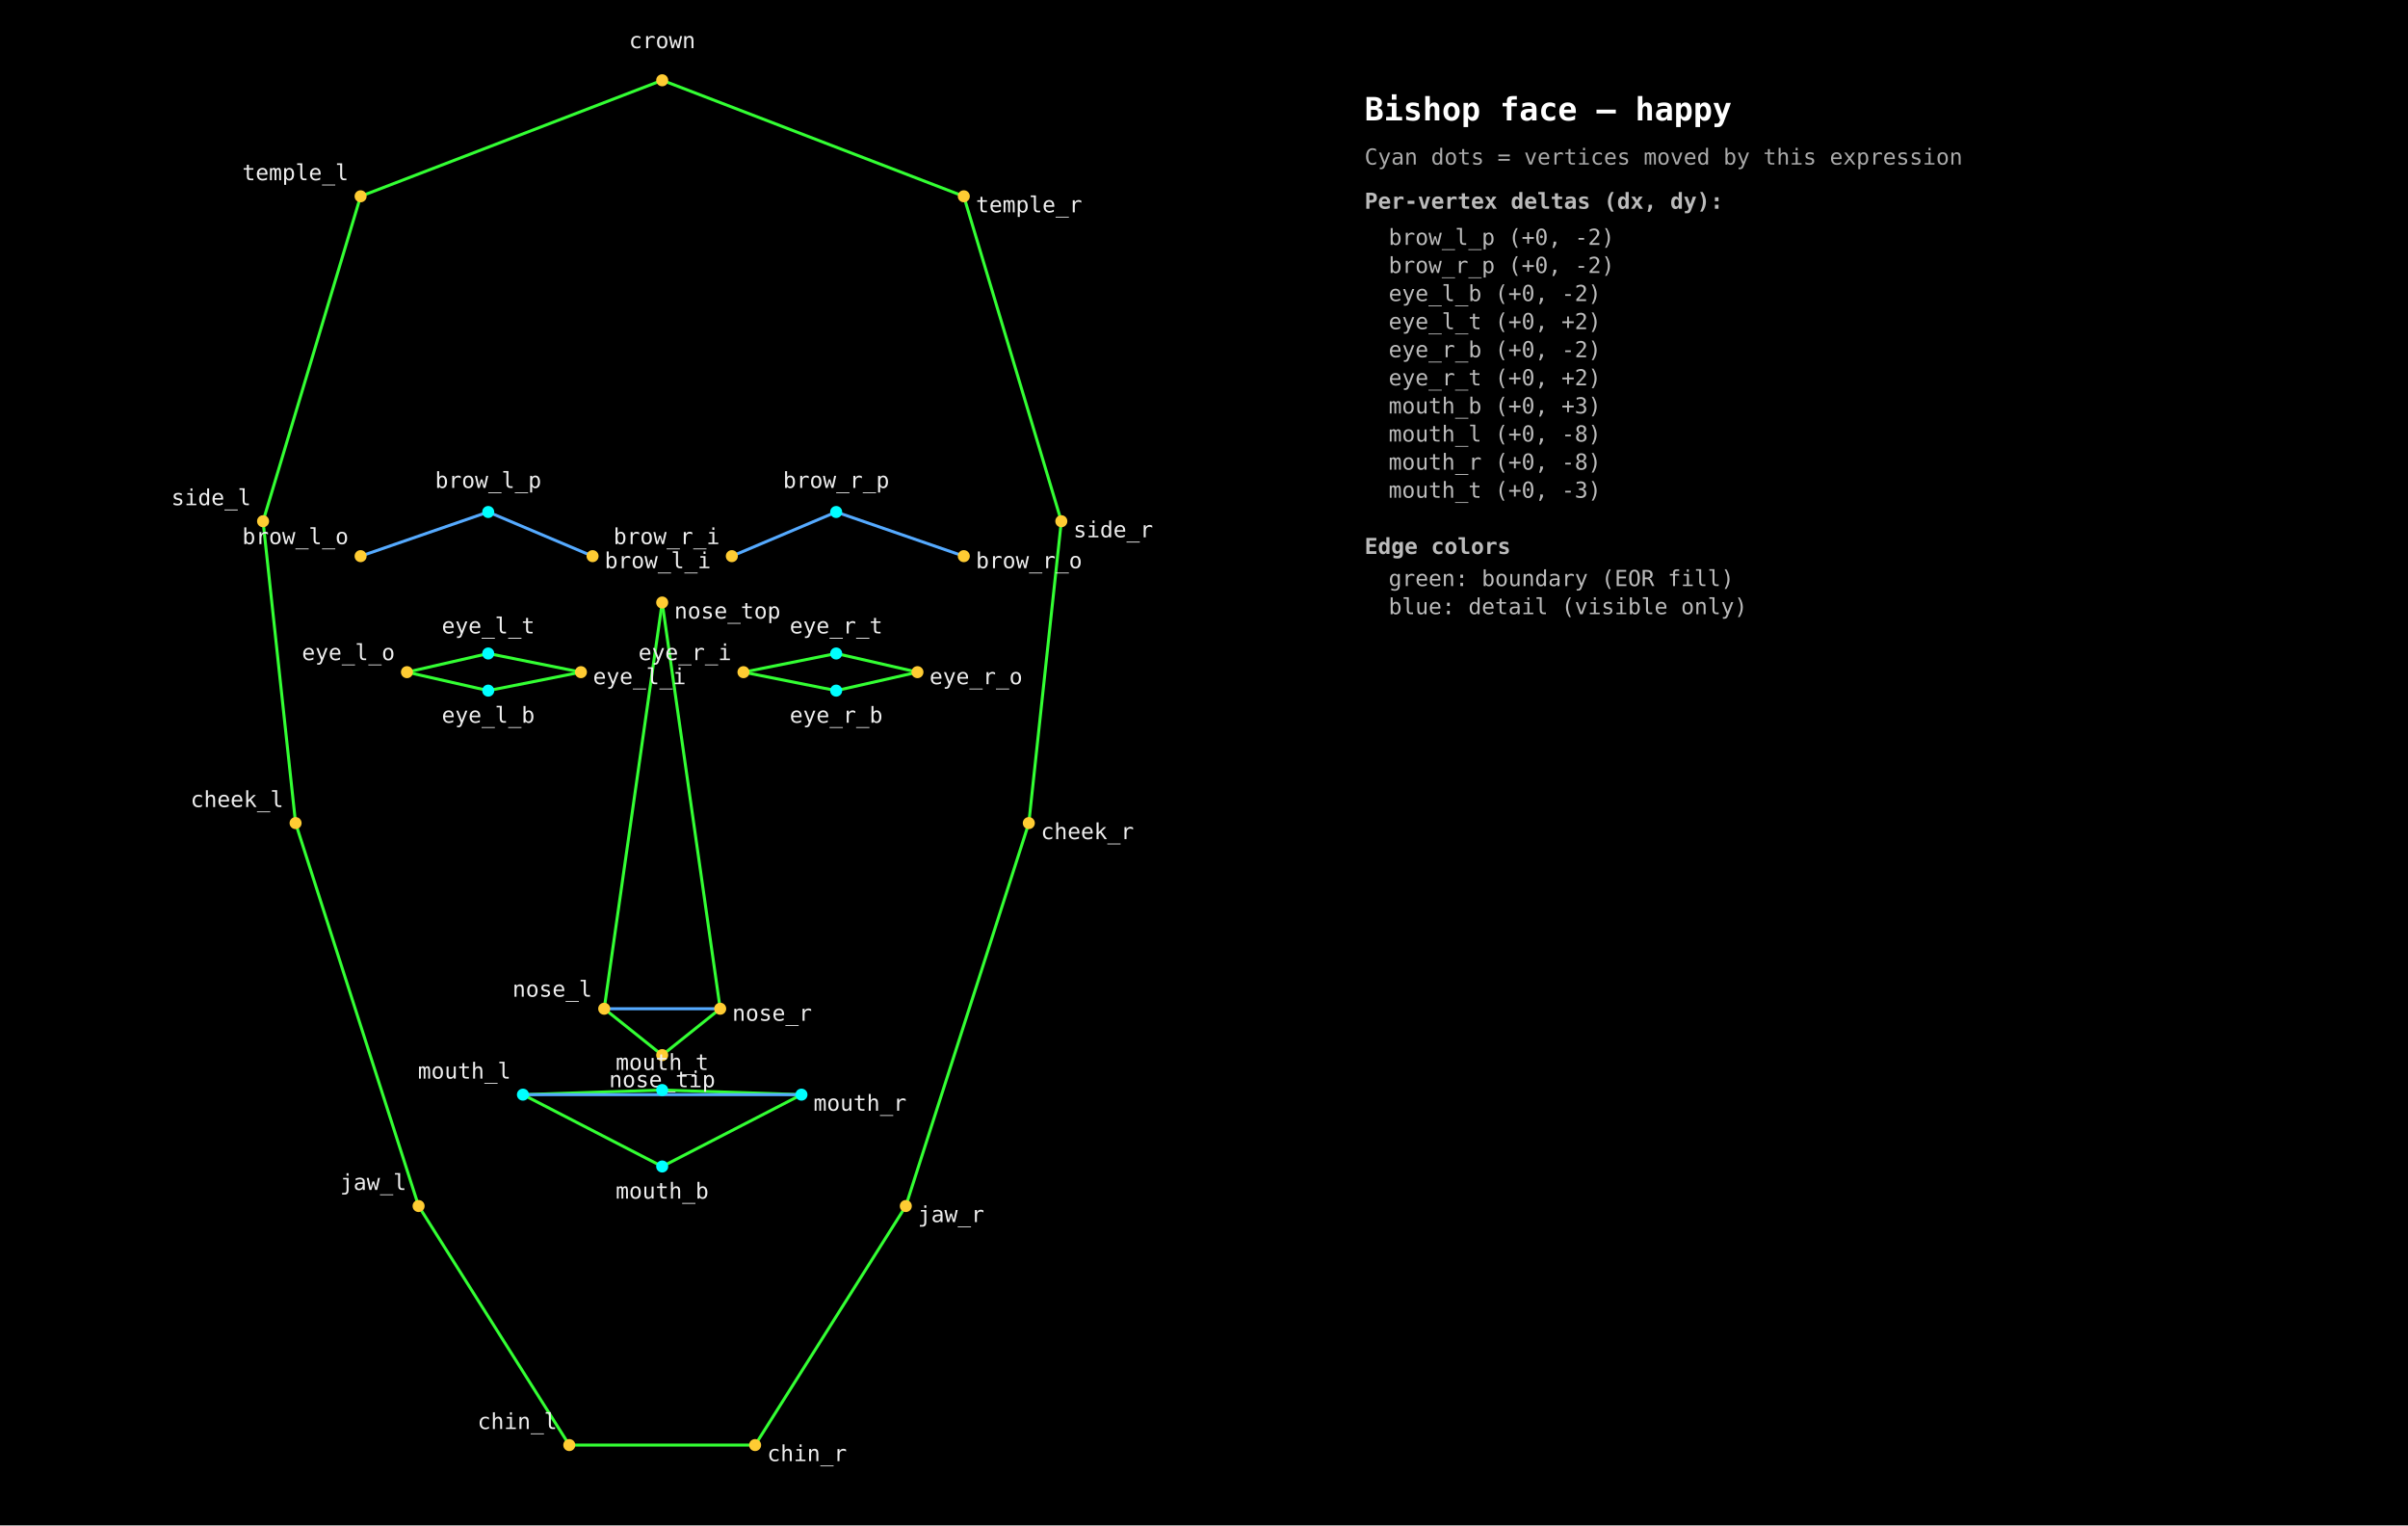
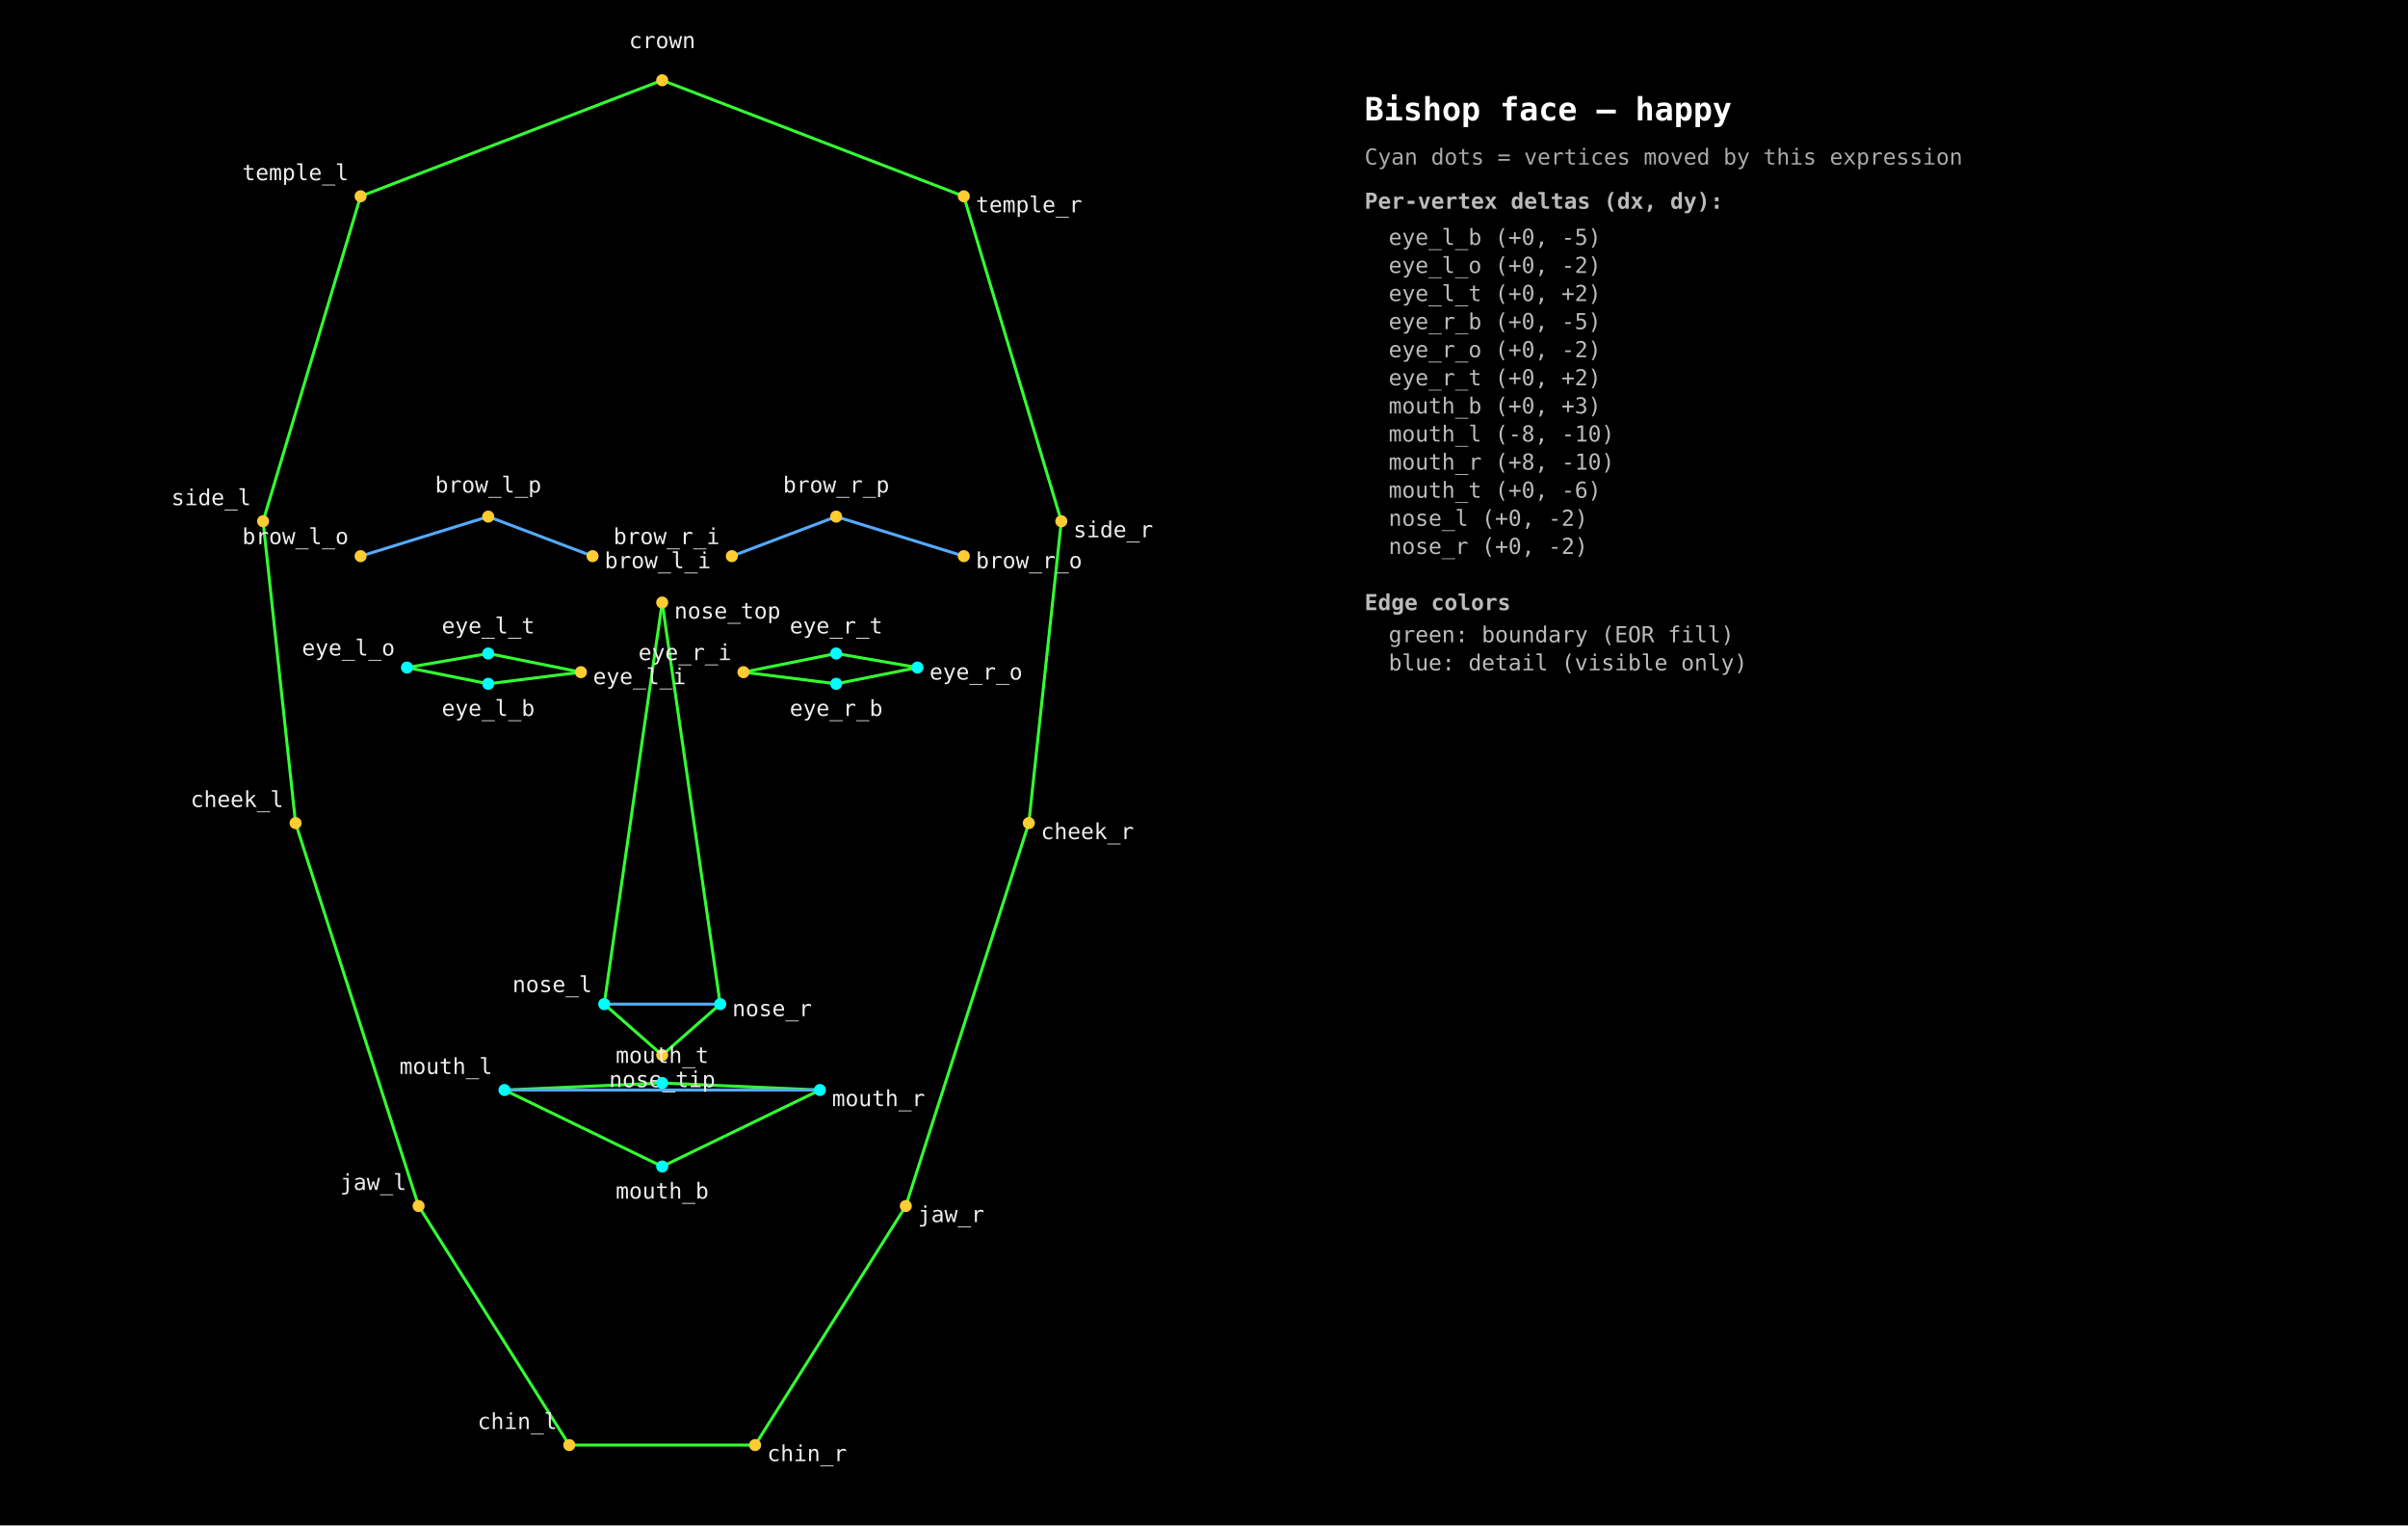
<svg xmlns="http://www.w3.org/2000/svg" width="1200" height="760" viewBox="0 0 1200 760">
  <rect width="100%" height="100%" fill="#000" />
  <style>.bnd{stroke:#3f3;stroke-width:1.5;fill:none}.det{stroke:#5af;stroke-width:1.5;fill:none}.vert{fill:#fc3;stroke:none}.lbl{fill:#eee;font-family:monospace;font-size:11px}.title{fill:#fff;font-family:monospace;font-size:16px;font-weight:bold}.subtitle{fill:#aaa;font-family:monospace;font-size:11px}.legend{fill:#bbb;font-family:monospace;font-size:11px}</style>
  <line class="bnd" x1="330.0" y1="40.0" x2="179.7" y2="97.8" />
  <line class="bnd" x1="179.7" y1="97.8" x2="131.1" y2="259.7" />
  <line class="bnd" x1="131.1" y1="259.7" x2="147.3" y2="410.1" />
  <line class="bnd" x1="147.3" y1="410.1" x2="208.6" y2="600.9" />
  <line class="bnd" x1="208.6" y1="600.9" x2="283.7" y2="720.0" />
  <line class="bnd" x1="283.7" y1="720.0" x2="376.3" y2="720.0" />
  <line class="bnd" x1="376.3" y1="720.0" x2="451.4" y2="600.9" />
  <line class="bnd" x1="451.4" y1="600.9" x2="512.7" y2="410.1" />
  <line class="bnd" x1="512.7" y1="410.1" x2="528.9" y2="259.7" />
  <line class="bnd" x1="528.9" y1="259.7" x2="480.3" y2="97.8" />
  <line class="bnd" x1="480.3" y1="97.8" x2="330.0" y2="40.0" />
-   <line class="det" x1="179.7" y1="277.1" x2="243.3" y2="255.1" />
-   <line class="det" x1="243.3" y1="255.1" x2="295.3" y2="277.1" />
-   <line class="det" x1="364.7" y1="277.1" x2="416.7" y2="255.1" />
-   <line class="det" x1="416.7" y1="255.1" x2="480.3" y2="277.1" />
-   <line class="bnd" x1="202.8" y1="334.9" x2="243.3" y2="325.6" />
+   <line class="det" x1="179.7" y1="277.1" x2="243.3" y2="257.4" />
+   <line class="det" x1="243.3" y1="257.4" x2="295.3" y2="277.1" />
+   <line class="det" x1="364.7" y1="277.1" x2="416.7" y2="257.4" />
+   <line class="det" x1="416.7" y1="257.4" x2="480.3" y2="277.1" />
+   <line class="bnd" x1="202.8" y1="332.6" x2="243.3" y2="325.6" />
  <line class="bnd" x1="243.3" y1="325.6" x2="289.5" y2="334.9" />
-   <line class="bnd" x1="289.5" y1="334.9" x2="243.3" y2="344.1" />
-   <line class="bnd" x1="243.3" y1="344.1" x2="202.8" y2="334.9" />
+   <line class="bnd" x1="289.5" y1="334.9" x2="243.3" y2="340.7" />
+   <line class="bnd" x1="243.3" y1="340.7" x2="202.8" y2="332.6" />
  <line class="bnd" x1="370.5" y1="334.9" x2="416.7" y2="325.6" />
-   <line class="bnd" x1="416.7" y1="325.6" x2="457.2" y2="334.9" />
-   <line class="bnd" x1="457.2" y1="334.9" x2="416.7" y2="344.1" />
-   <line class="bnd" x1="416.7" y1="344.1" x2="370.5" y2="334.9" />
-   <line class="bnd" x1="330.0" y1="300.2" x2="301.1" y2="502.6" />
-   <line class="bnd" x1="330.0" y1="300.2" x2="358.9" y2="502.6" />
-   <line class="bnd" x1="301.1" y1="502.6" x2="330.0" y2="525.7" />
-   <line class="bnd" x1="358.9" y1="502.6" x2="330.0" y2="525.7" />
-   <line class="det" x1="301.1" y1="502.6" x2="358.9" y2="502.6" />
-   <line class="bnd" x1="260.6" y1="545.4" x2="330.0" y2="543.1" />
-   <line class="bnd" x1="330.0" y1="543.1" x2="399.4" y2="545.4" />
-   <line class="bnd" x1="399.4" y1="545.4" x2="330.0" y2="581.2" />
-   <line class="bnd" x1="330.0" y1="581.2" x2="260.6" y2="545.4" />
-   <line class="det" x1="260.6" y1="545.4" x2="399.4" y2="545.4" />
+   <line class="bnd" x1="416.7" y1="325.6" x2="457.2" y2="332.6" />
+   <line class="bnd" x1="457.2" y1="332.6" x2="416.7" y2="340.7" />
+   <line class="bnd" x1="416.7" y1="340.7" x2="370.5" y2="334.9" />
+   <line class="bnd" x1="330.0" y1="300.2" x2="301.1" y2="500.3" />
+   <line class="bnd" x1="330.0" y1="300.2" x2="358.9" y2="500.3" />
+   <line class="bnd" x1="301.1" y1="500.3" x2="330.0" y2="525.7" />
+   <line class="bnd" x1="358.9" y1="500.3" x2="330.0" y2="525.7" />
+   <line class="det" x1="301.1" y1="500.3" x2="358.9" y2="500.3" />
+   <line class="bnd" x1="251.4" y1="543.1" x2="330.0" y2="539.6" />
+   <line class="bnd" x1="330.0" y1="539.6" x2="408.6" y2="543.1" />
+   <line class="bnd" x1="408.6" y1="543.1" x2="330.0" y2="581.2" />
+   <line class="bnd" x1="330.0" y1="581.2" x2="251.4" y2="543.1" />
+   <line class="det" x1="251.4" y1="543.1" x2="408.6" y2="543.1" />
  <circle cx="330.0" cy="40.0" r="3" fill="#fc3" />
  <text class="lbl" x="330.0" y="24.0" text-anchor="middle">crown</text>
  <circle cx="179.7" cy="97.8" r="3" fill="#fc3" />
  <text class="lbl" x="173.7" y="89.8" text-anchor="end">temple_l</text>
  <circle cx="480.3" cy="97.8" r="3" fill="#fc3" />
  <text class="lbl" x="486.3" y="105.8" text-anchor="start">temple_r</text>
  <circle cx="131.1" cy="259.7" r="3" fill="#fc3" />
  <text class="lbl" x="125.1" y="251.7" text-anchor="end">side_l</text>
  <circle cx="528.9" cy="259.7" r="3" fill="#fc3" />
  <text class="lbl" x="534.9" y="267.7" text-anchor="start">side_r</text>
  <circle cx="147.3" cy="410.1" r="3" fill="#fc3" />
  <text class="lbl" x="141.3" y="402.1" text-anchor="end">cheek_l</text>
  <circle cx="512.7" cy="410.1" r="3" fill="#fc3" />
  <text class="lbl" x="518.7" y="418.1" text-anchor="start">cheek_r</text>
  <circle cx="208.6" cy="600.9" r="3" fill="#fc3" />
  <text class="lbl" x="202.6" y="592.9" text-anchor="end">jaw_l</text>
  <circle cx="451.4" cy="600.9" r="3" fill="#fc3" />
  <text class="lbl" x="457.4" y="608.9" text-anchor="start">jaw_r</text>
  <circle cx="283.7" cy="720.0" r="3" fill="#fc3" />
  <text class="lbl" x="277.7" y="712.0" text-anchor="end">chin_l</text>
  <circle cx="376.3" cy="720.0" r="3" fill="#fc3" />
  <text class="lbl" x="382.3" y="728.0" text-anchor="start">chin_r</text>
  <circle cx="179.7" cy="277.1" r="3" fill="#fc3" />
  <text class="lbl" x="173.7" y="271.1" text-anchor="end">brow_l_o</text>
-   <circle cx="243.3" cy="255.1" r="3" fill="#0ff" />
-   <text class="lbl" x="243.3" y="243.1" text-anchor="middle">brow_l_p</text>
+   <circle cx="243.3" cy="257.4" r="3" fill="#fc3" />
+   <text class="lbl" x="243.3" y="245.4" text-anchor="middle">brow_l_p</text>
  <circle cx="295.3" cy="277.1" r="3" fill="#fc3" />
  <text class="lbl" x="301.3" y="283.1" text-anchor="start">brow_l_i</text>
  <circle cx="364.7" cy="277.1" r="3" fill="#fc3" />
  <text class="lbl" x="358.7" y="271.1" text-anchor="end">brow_r_i</text>
-   <circle cx="416.7" cy="255.1" r="3" fill="#0ff" />
-   <text class="lbl" x="416.7" y="243.1" text-anchor="middle">brow_r_p</text>
+   <circle cx="416.7" cy="257.4" r="3" fill="#fc3" />
+   <text class="lbl" x="416.7" y="245.4" text-anchor="middle">brow_r_p</text>
  <circle cx="480.3" cy="277.1" r="3" fill="#fc3" />
  <text class="lbl" x="486.3" y="283.1" text-anchor="start">brow_r_o</text>
-   <circle cx="202.8" cy="334.9" r="3" fill="#fc3" />
-   <text class="lbl" x="196.8" y="328.9" text-anchor="end">eye_l_o</text>
+   <circle cx="202.8" cy="332.6" r="3" fill="#0ff" />
+   <text class="lbl" x="196.8" y="326.6" text-anchor="end">eye_l_o</text>
  <circle cx="243.3" cy="325.6" r="3" fill="#0ff" />
  <text class="lbl" x="243.3" y="315.6" text-anchor="middle">eye_l_t</text>
  <circle cx="289.5" cy="334.9" r="3" fill="#fc3" />
  <text class="lbl" x="295.5" y="340.9" text-anchor="start">eye_l_i</text>
-   <circle cx="243.3" cy="344.1" r="3" fill="#0ff" />
-   <text class="lbl" x="243.3" y="360.1" text-anchor="middle">eye_l_b</text>
+   <circle cx="243.3" cy="340.7" r="3" fill="#0ff" />
+   <text class="lbl" x="243.3" y="356.7" text-anchor="middle">eye_l_b</text>
  <circle cx="370.5" cy="334.9" r="3" fill="#fc3" />
  <text class="lbl" x="364.5" y="328.9" text-anchor="end">eye_r_i</text>
  <circle cx="416.7" cy="325.6" r="3" fill="#0ff" />
  <text class="lbl" x="416.7" y="315.6" text-anchor="middle">eye_r_t</text>
-   <circle cx="457.2" cy="334.9" r="3" fill="#fc3" />
-   <text class="lbl" x="463.2" y="340.9" text-anchor="start">eye_r_o</text>
-   <circle cx="416.7" cy="344.1" r="3" fill="#0ff" />
-   <text class="lbl" x="416.7" y="360.1" text-anchor="middle">eye_r_b</text>
+   <circle cx="457.2" cy="332.6" r="3" fill="#0ff" />
+   <text class="lbl" x="463.2" y="338.6" text-anchor="start">eye_r_o</text>
+   <circle cx="416.7" cy="340.7" r="3" fill="#0ff" />
+   <text class="lbl" x="416.7" y="356.7" text-anchor="middle">eye_r_b</text>
  <circle cx="330.0" cy="300.2" r="3" fill="#fc3" />
  <text class="lbl" x="336.0" y="308.2" text-anchor="start">nose_top</text>
-   <circle cx="301.1" cy="502.6" r="3" fill="#fc3" />
-   <text class="lbl" x="295.1" y="496.6" text-anchor="end">nose_l</text>
-   <circle cx="358.9" cy="502.6" r="3" fill="#fc3" />
-   <text class="lbl" x="364.9" y="508.6" text-anchor="start">nose_r</text>
+   <circle cx="301.1" cy="500.3" r="3" fill="#0ff" />
+   <text class="lbl" x="295.1" y="494.3" text-anchor="end">nose_l</text>
+   <circle cx="358.9" cy="500.3" r="3" fill="#0ff" />
+   <text class="lbl" x="364.9" y="506.3" text-anchor="start">nose_r</text>
  <circle cx="330.0" cy="525.7" r="3" fill="#fc3" />
  <text class="lbl" x="330.0" y="541.7" text-anchor="middle">nose_tip</text>
-   <circle cx="260.6" cy="545.4" r="3" fill="#0ff" />
-   <text class="lbl" x="254.6" y="537.4" text-anchor="end">mouth_l</text>
-   <circle cx="330.0" cy="543.1" r="3" fill="#0ff" />
-   <text class="lbl" x="330.0" y="533.1" text-anchor="middle">mouth_t</text>
-   <circle cx="399.4" cy="545.4" r="3" fill="#0ff" />
-   <text class="lbl" x="405.4" y="553.4" text-anchor="start">mouth_r</text>
+   <circle cx="251.4" cy="543.1" r="3" fill="#0ff" />
+   <text class="lbl" x="245.4" y="535.1" text-anchor="end">mouth_l</text>
+   <circle cx="330.0" cy="539.6" r="3" fill="#0ff" />
+   <text class="lbl" x="330.0" y="529.6" text-anchor="middle">mouth_t</text>
+   <circle cx="408.6" cy="543.1" r="3" fill="#0ff" />
+   <text class="lbl" x="414.6" y="551.1" text-anchor="start">mouth_r</text>
  <circle cx="330.0" cy="581.2" r="3" fill="#0ff" />
  <text class="lbl" x="330.0" y="597.2" text-anchor="middle">mouth_b</text>
  <text class="title" x="680" y="60">Bishop face — happy</text>
  <text class="subtitle" x="680" y="82">Cyan dots = vertices moved by this expression</text>
  <text class="legend" x="680" y="104" style="font-weight:bold">Per-vertex deltas (dx, dy):</text>
-   <text class="legend" x="692" y="122">brow_l_p   (+0, -2)</text>
-   <text class="legend" x="692" y="136">brow_r_p   (+0, -2)</text>
-   <text class="legend" x="692" y="150">eye_l_b    (+0, -2)</text>
-   <text class="legend" x="692" y="164">eye_l_t    (+0, +2)</text>
-   <text class="legend" x="692" y="178">eye_r_b    (+0, -2)</text>
+   <text class="legend" x="692" y="122">eye_l_b    (+0, -5)</text>
+   <text class="legend" x="692" y="136">eye_l_o    (+0, -2)</text>
+   <text class="legend" x="692" y="150">eye_l_t    (+0, +2)</text>
+   <text class="legend" x="692" y="164">eye_r_b    (+0, -5)</text>
+   <text class="legend" x="692" y="178">eye_r_o    (+0, -2)</text>
  <text class="legend" x="692" y="192">eye_r_t    (+0, +2)</text>
  <text class="legend" x="692" y="206">mouth_b    (+0, +3)</text>
-   <text class="legend" x="692" y="220">mouth_l    (+0, -8)</text>
-   <text class="legend" x="692" y="234">mouth_r    (+0, -8)</text>
-   <text class="legend" x="692" y="248">mouth_t    (+0, -3)</text>
-   <text class="legend" x="680" y="276" style="font-weight:bold">Edge colors</text>
-   <text class="legend" x="692" y="292" fill="#3f3">green: boundary (EOR fill)</text>
-   <text class="legend" x="692" y="306" fill="#5af">blue:  detail (visible only)</text>
+   <text class="legend" x="692" y="220">mouth_l    (-8, -10)</text>
+   <text class="legend" x="692" y="234">mouth_r    (+8, -10)</text>
+   <text class="legend" x="692" y="248">mouth_t    (+0, -6)</text>
+   <text class="legend" x="692" y="262">nose_l     (+0, -2)</text>
+   <text class="legend" x="692" y="276">nose_r     (+0, -2)</text>
+   <text class="legend" x="680" y="304" style="font-weight:bold">Edge colors</text>
+   <text class="legend" x="692" y="320" fill="#3f3">green: boundary (EOR fill)</text>
+   <text class="legend" x="692" y="334" fill="#5af">blue:  detail (visible only)</text>
</svg>
